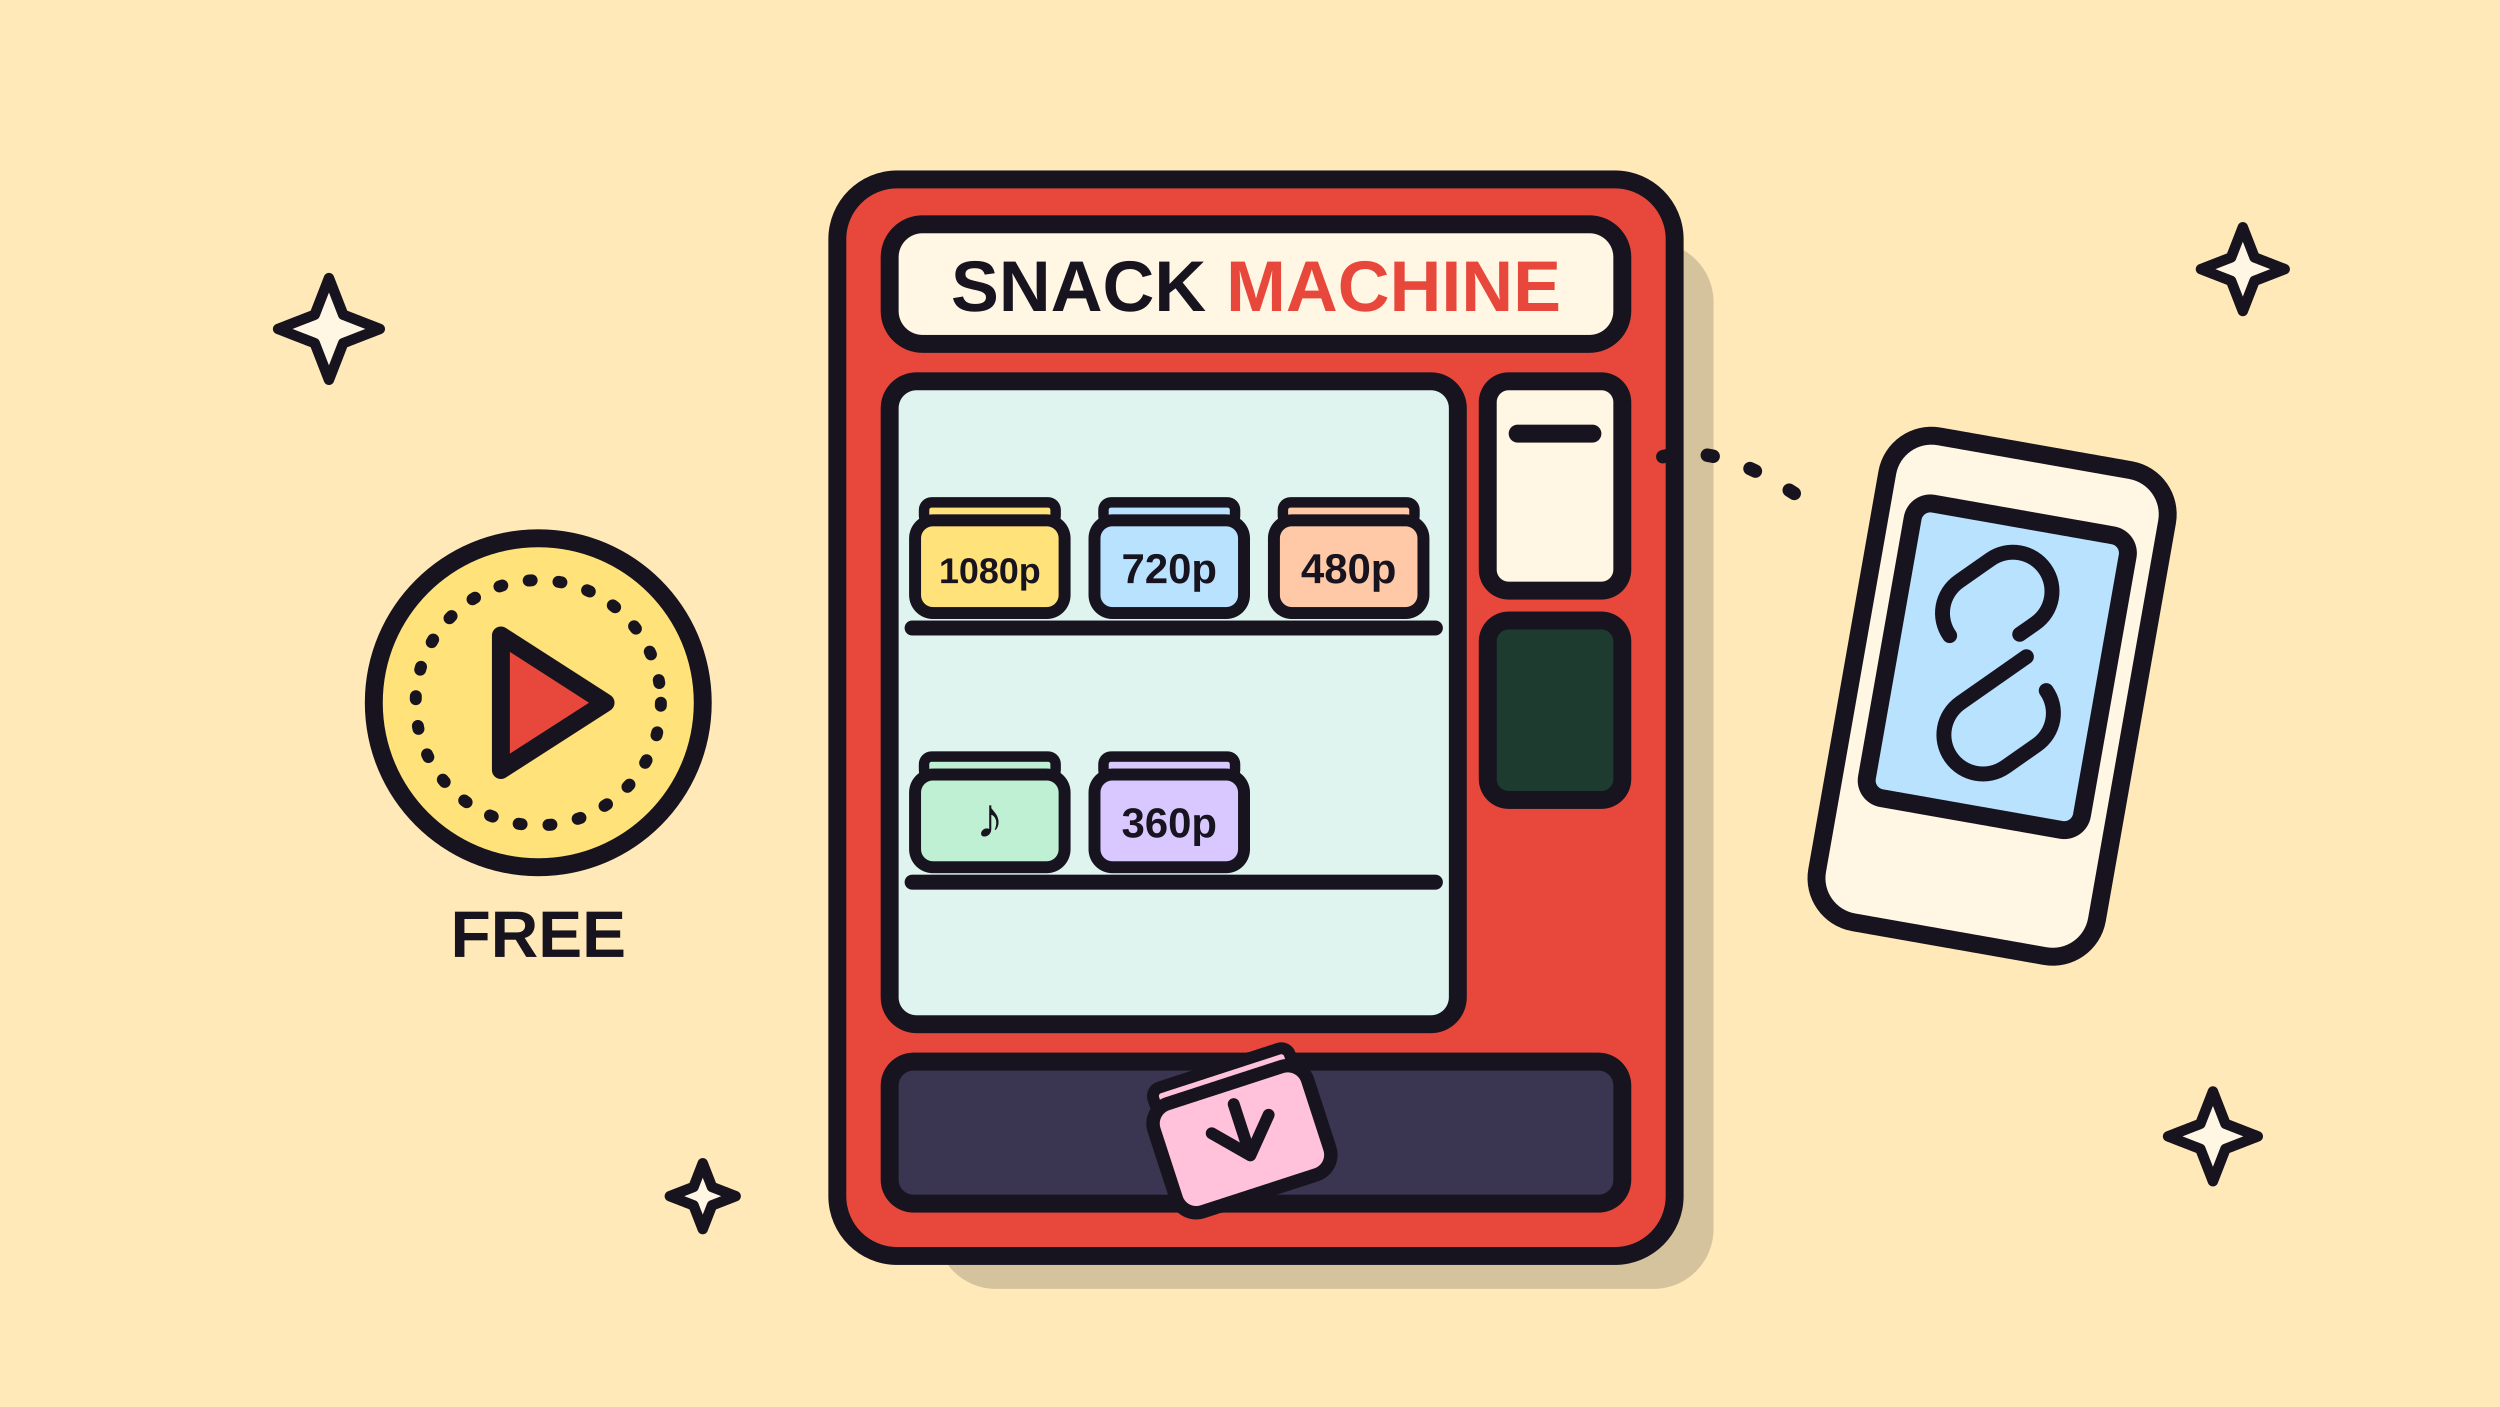
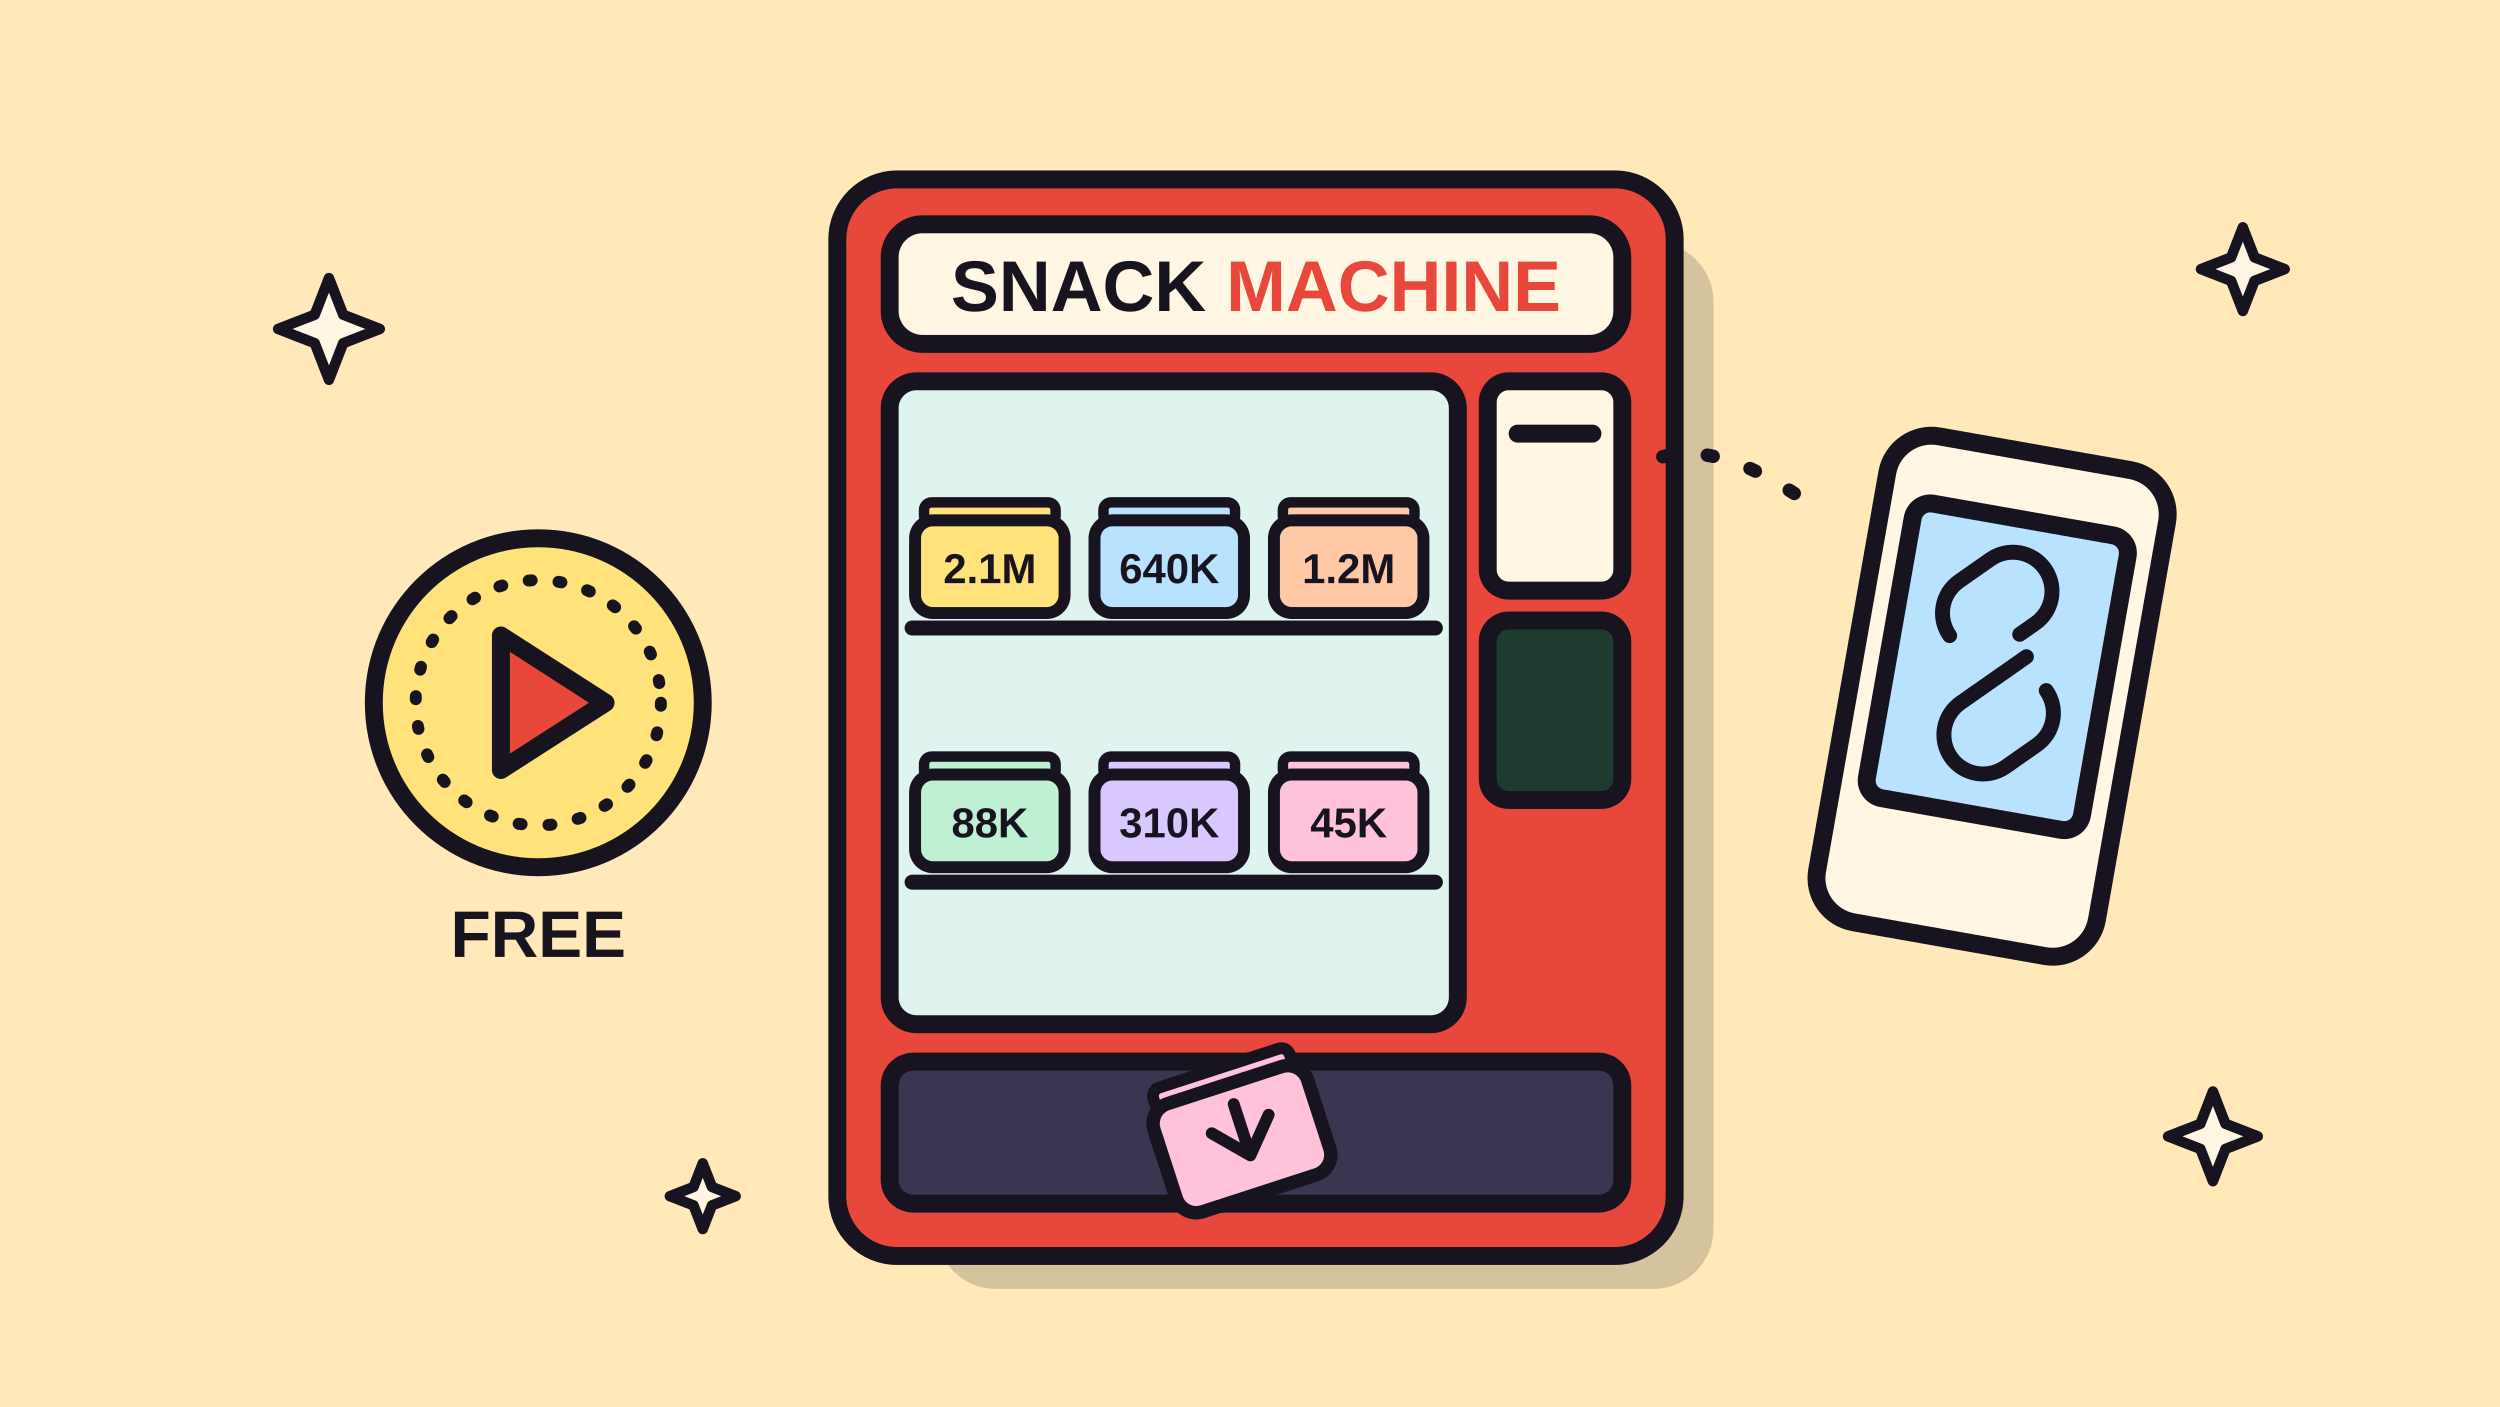
<svg xmlns="http://www.w3.org/2000/svg" width="1672" height="941" viewBox="0 0 1672 941">
  <rect width="1672" height="941" fill="#FFE9B8" />
  <g stroke="#17141F" stroke-width="12" stroke-linejoin="round" stroke-linecap="round">
    <rect x="600" y="140" width="520" height="700" rx="40" fill="#17141F" opacity=".18" stroke="none" transform="translate(26 22)" />
    <rect x="560" y="120" width="560" height="720" rx="40" fill="#E8483B" />
    <rect x="595" y="150" width="490" height="80" rx="22" fill="#FFF6E4" />
    <text x="840" y="208" text-anchor="middle" font-family="Arial Black,Arial,sans-serif" font-weight="900" font-size="48" fill="#17141F" stroke="none">SNACK <tspan fill="#E8483B">MACHINE</tspan>
    </text>
    <rect x="595" y="255" width="380" height="430" rx="18" fill="#DFF4EF" />
    <path d="M610 420h350M610 590h350" fill="none" stroke-width="10" />
    <rect x="995" y="255" width="90" height="140" rx="14" fill="#FFF6E4" />
    <path d="M1015 290h50" stroke-width="12" />
    <rect x="995" y="415" width="90" height="120" rx="14" fill="#1D3B2F" />
    <rect x="595" y="710" width="490" height="95" rx="16" fill="#3A3550" />
    <rect x="618" y="336" width="88" height="14" rx="5" fill="#FFE27A" stroke-width="7" />
    <rect x="612" y="348" width="100" height="62" rx="12" fill="#FFE27A" stroke-width="8" />
-     <text x="662" y="390" text-anchor="middle" font-family="Arial Black,Arial,sans-serif" font-weight="900" font-size="24" fill="#17141F" stroke="none">1080p</text>
+     <text x="662" y="390" text-anchor="middle" font-family="Arial Black,Arial,sans-serif" font-weight="900" font-size="28" fill="#17141F" stroke="none">2.1M</text>
    <rect x="738" y="336" width="88" height="14" rx="5" fill="#B9E2FF" stroke-width="7" />
    <rect x="732" y="348" width="100" height="62" rx="12" fill="#B9E2FF" stroke-width="8" />
-     <text x="782" y="390" text-anchor="middle" font-family="Arial Black,Arial,sans-serif" font-weight="900" font-size="28" fill="#17141F" stroke="none">720p</text>
+     <text x="782" y="390" text-anchor="middle" font-family="Arial Black,Arial,sans-serif" font-weight="900" font-size="28" fill="#17141F" stroke="none">640K</text>
    <rect x="858" y="336" width="88" height="14" rx="5" fill="#FFC9A8" stroke-width="7" />
    <rect x="852" y="348" width="100" height="62" rx="12" fill="#FFC9A8" stroke-width="8" />
-     <text x="902" y="390" text-anchor="middle" font-family="Arial Black,Arial,sans-serif" font-weight="900" font-size="28" fill="#17141F" stroke="none">480p</text>
+     <text x="902" y="390" text-anchor="middle" font-family="Arial Black,Arial,sans-serif" font-weight="900" font-size="28" fill="#17141F" stroke="none">1.2M</text>
    <rect x="618" y="506" width="88" height="14" rx="5" fill="#BFF0D4" stroke-width="7" />
    <rect x="612" y="518" width="100" height="62" rx="12" fill="#BFF0D4" stroke-width="8" />
-     <text x="662" y="560" text-anchor="middle" font-family="Arial Black,Arial,sans-serif" font-weight="900" font-size="38" fill="#17141F" stroke="none">♪</text>
+     <text x="662" y="560" text-anchor="middle" font-family="Arial Black,Arial,sans-serif" font-weight="900" font-size="28" fill="#17141F" stroke="none">88K</text>
    <rect x="738" y="506" width="88" height="14" rx="5" fill="#D9C8FF" stroke-width="7" />
    <rect x="732" y="518" width="100" height="62" rx="12" fill="#D9C8FF" stroke-width="8" />
-     <text x="782" y="560" text-anchor="middle" font-family="Arial Black,Arial,sans-serif" font-weight="900" font-size="28" fill="#17141F" stroke="none">360p</text>
+     <text x="782" y="560" text-anchor="middle" font-family="Arial Black,Arial,sans-serif" font-weight="900" font-size="28" fill="#17141F" stroke="none">310K</text>
+     <rect x="858" y="506" width="88" height="14" rx="5" fill="#FFC2DA" stroke-width="7" />
+     <rect x="852" y="518" width="100" height="62" rx="12" fill="#FFC2DA" stroke-width="8" />
+     <text x="902" y="560" text-anchor="middle" font-family="Arial Black,Arial,sans-serif" font-weight="900" font-size="28" fill="#17141F" stroke="none">45K</text>
    <g transform="rotate(-18 830 760)">
      <rect x="782" y="712" width="96" height="16" rx="6" fill="#FFC2DA" stroke-width="8" />
      <rect x="776" y="724" width="108" height="76" rx="14" fill="#FFC2DA" stroke-width="9" />
      <path d="M812 752l20 22 20-22M832 738v34" fill="none" stroke-width="8" />
    </g>
    <g transform="rotate(10 1330 450)">
      <rect x="1240" y="300" width="190" height="330" rx="30" fill="#FFF6E4" />
      <rect x="1262" y="345" width="146" height="200" rx="12" fill="#B9E2FF" />
      <path d="M1300 430a26 26 0 0 1 0-37l18-18a26 26 0 0 1 37 37l-9 9M1370 455a26 26 0 0 1 0 37l-18 18a26 26 0 0 1-37-37l9-9M1318 470l35-35" fill="none" stroke-width="10" />
    </g>
    <path d="M1200 330q-60-40-100-20" fill="none" stroke-width="9" stroke-dasharray="4 26" />
    <circle cx="360" cy="470" r="110" fill="#FFE27A" />
    <circle cx="360" cy="470" r="82" fill="none" stroke-width="8" stroke-dasharray="2 18" />
    <path d="M335 425l70 45-70 45z" fill="#E8483B" />
    <text x="360" y="640" text-anchor="middle" font-family="Arial Black,Arial,sans-serif" font-size="44" font-weight="900" fill="#17141F" stroke="none">FREE</text>
    <path d="M220 186 L229.52 210.48 L254 220 L229.52 229.52 L220 254 L210.48 229.52 L186 220 L210.48 210.48Z" fill="#FFF6E4" stroke-width="7" />
    <path d="M1500 152 L1507.84 172.16 L1528 180 L1507.84 187.84 L1500 208 L1492.16 187.84 L1472 180 L1492.16 172.16Z" fill="#FFF6E4" stroke-width="7" />
    <path d="M1480 730 L1488.4 751.6 L1510 760 L1488.4 768.4 L1480 790 L1471.6 768.4 L1450 760 L1471.6 751.6Z" fill="#FFF6E4" stroke-width="7" />
    <path d="M470 778 L476.16 793.84 L492 800 L476.16 806.16 L470 822 L463.84 806.16 L448 800 L463.84 793.84Z" fill="#FFF6E4" stroke-width="7" />
  </g>
</svg>
